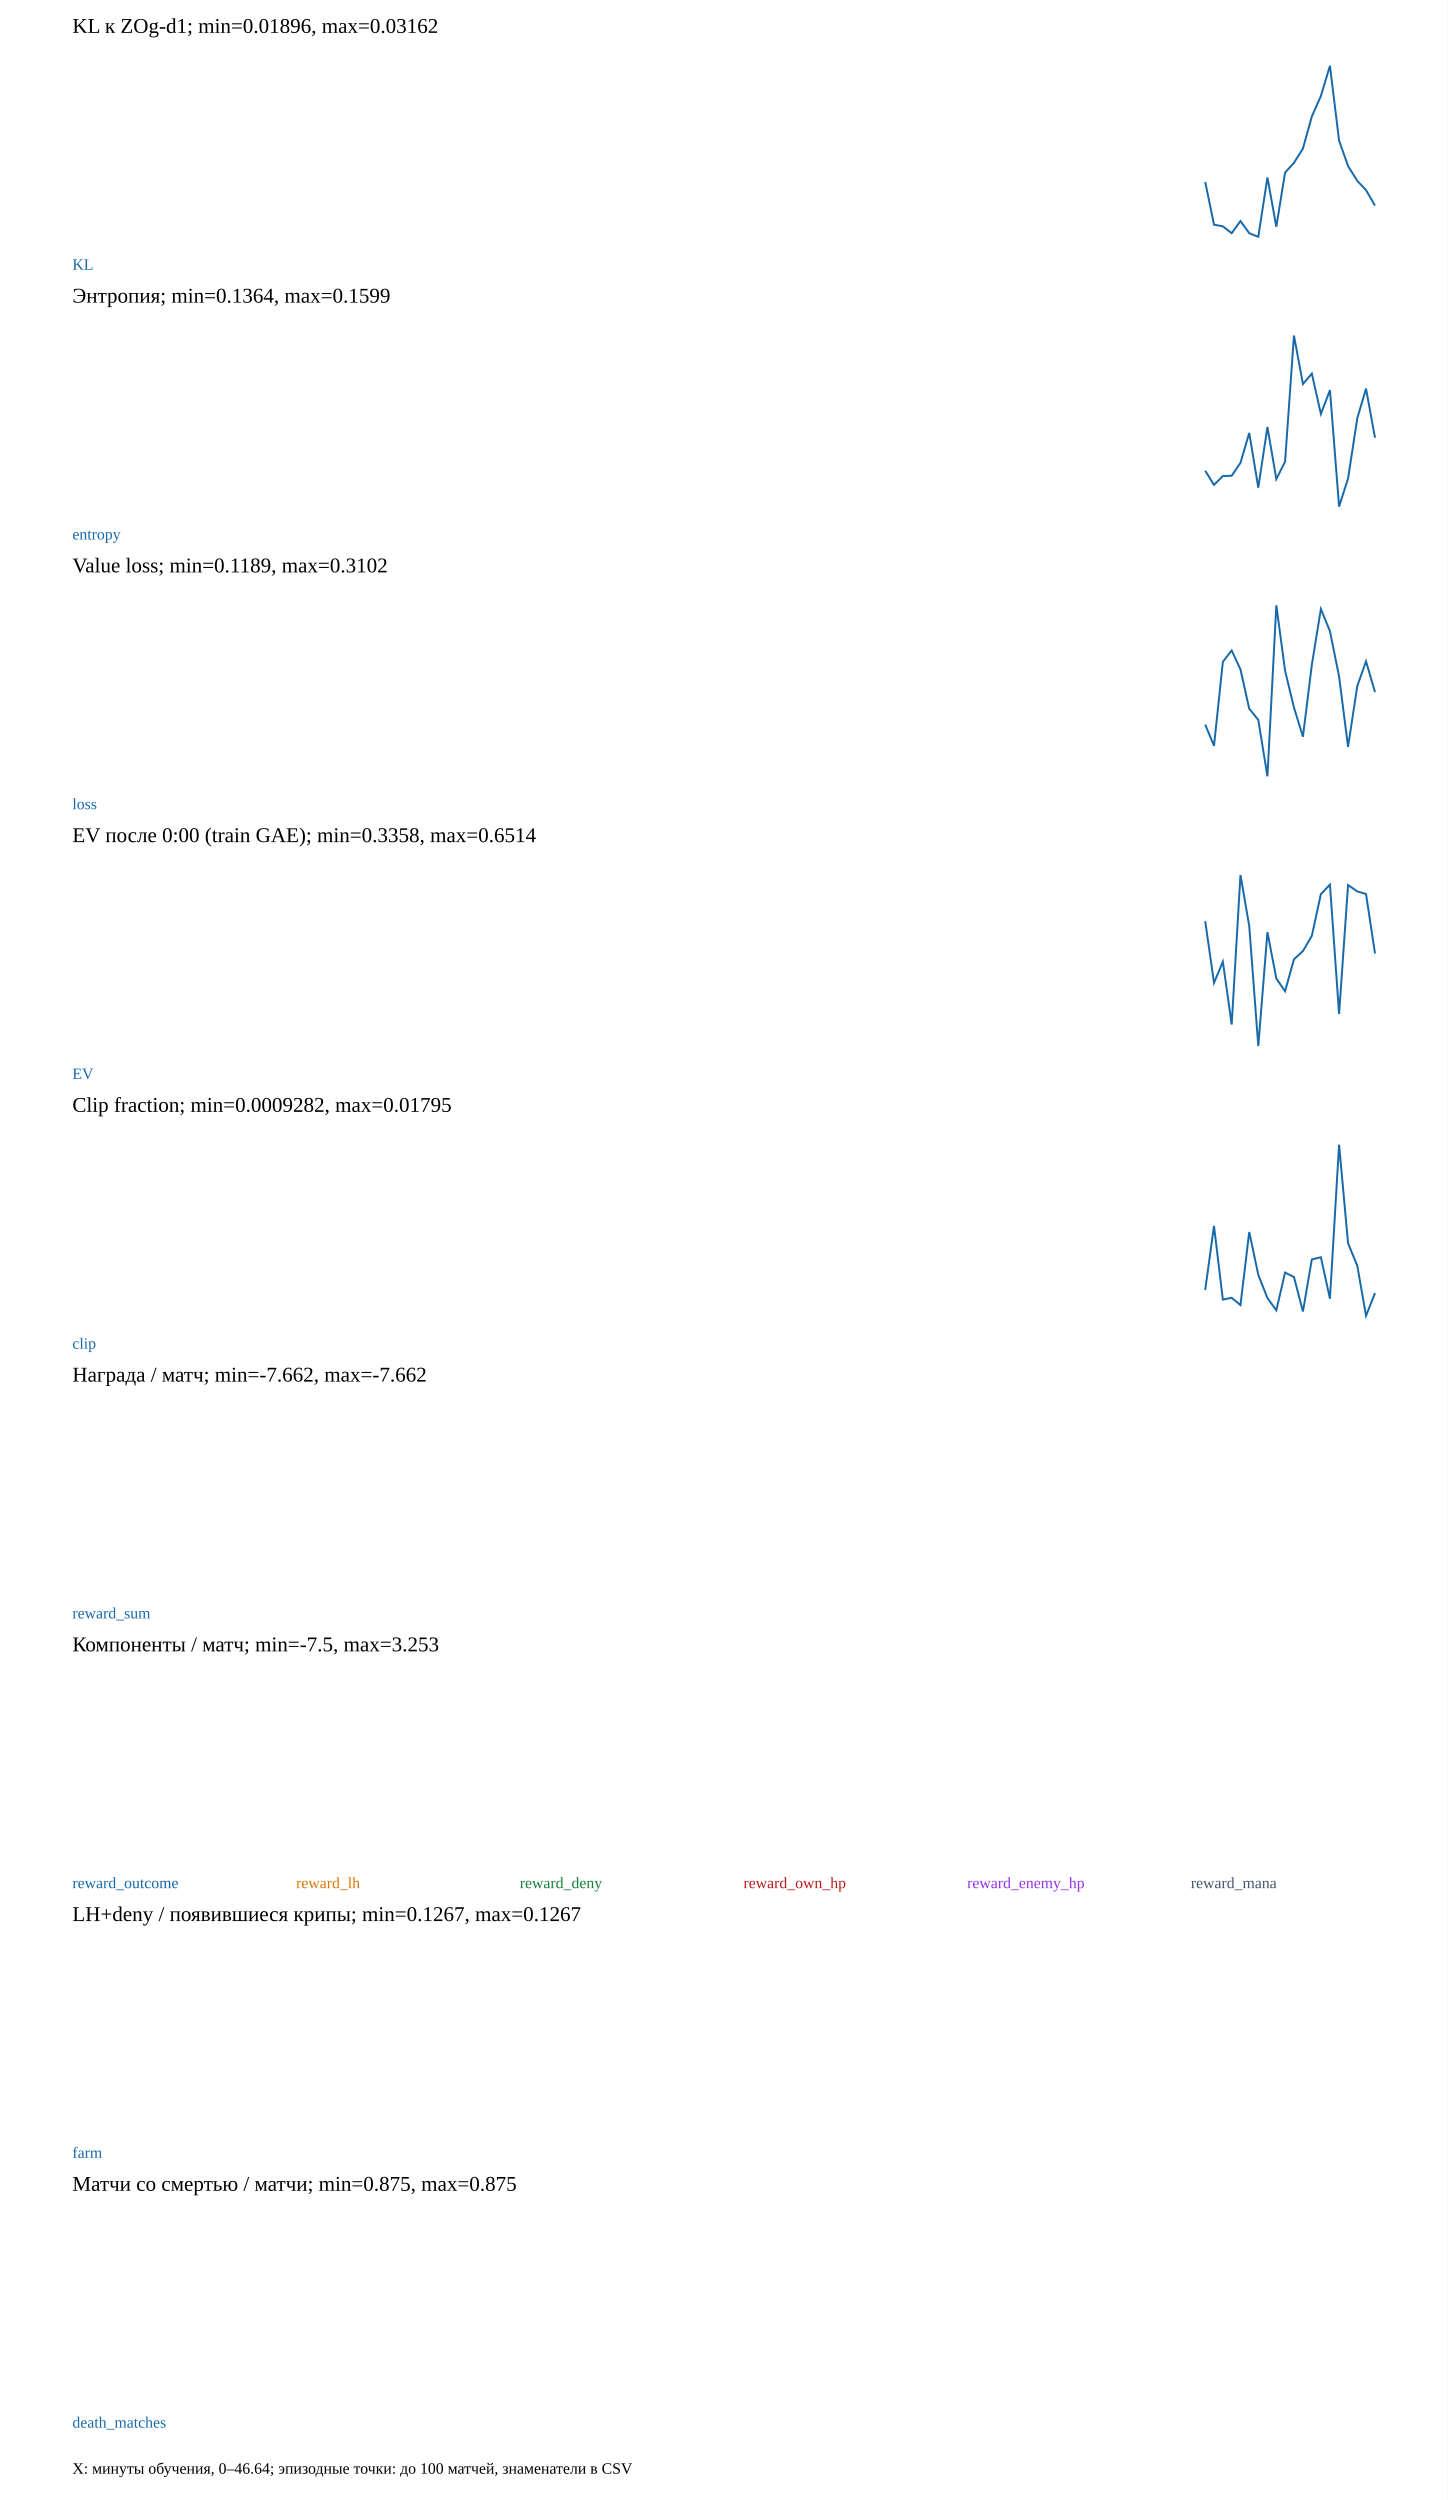
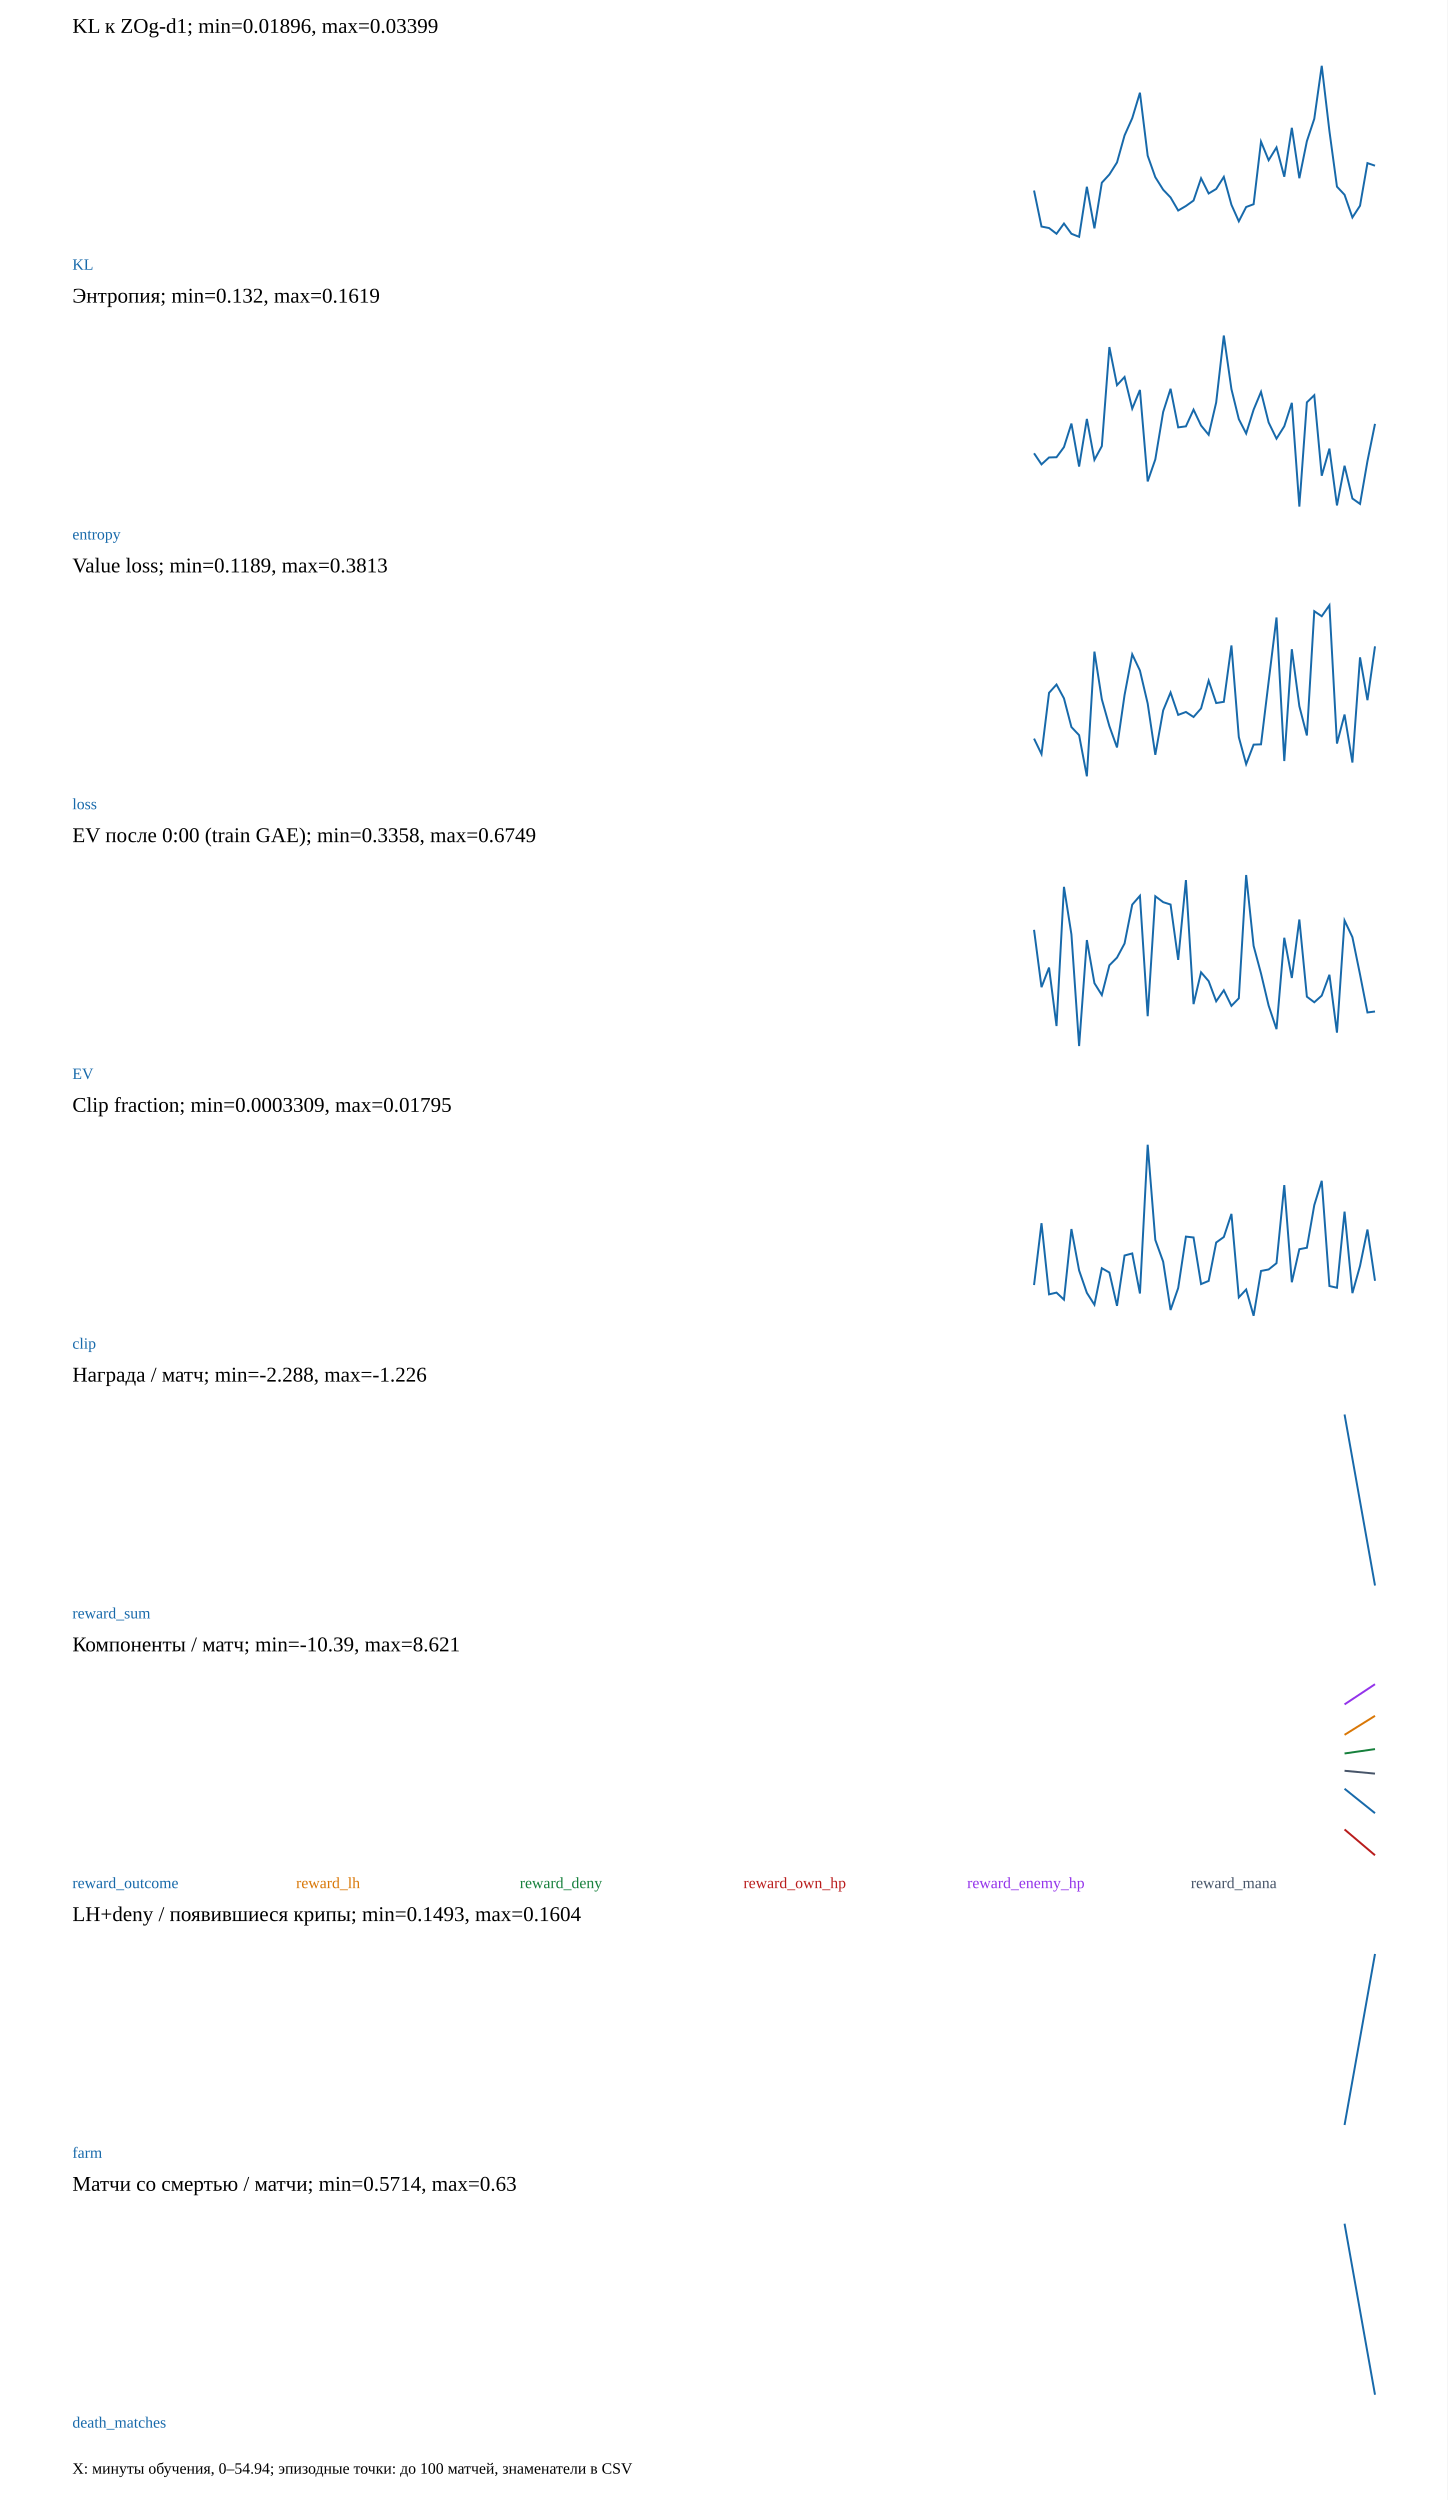
<svg xmlns="http://www.w3.org/2000/svg" width="1100" height="1900">
  <rect width="100%" height="100%" fill="white" />
-   <text x="55" y="25" font-size="16">KL к ZOg-d1; min=0.01896, max=0.03162</text>
-   <polyline points="915.96,138.23 922.64,170.71 929.38,172.06 936.08,177.22 942.75,167.99 949.42,177.22 956.30,180.00 963.25,134.84 970.01,172.37 976.65,131.17 983.41,123.75 990.23,112.89 996.99,88.53 1003.87,72.97 1010.76,50.00 1017.70,106.81 1024.52,126.18 1031.55,137.47 1038.18,144.47 1045.00,156.26" fill="none" stroke="#1769aa" stroke-width="1.5" />
+   <text x="55" y="25" font-size="16">KL к ZOg-d1; min=0.01896, max=0.03399</text>
+   <polyline points="785.87,144.80 791.54,172.17 797.27,173.31 802.95,177.66 808.61,169.88 814.28,177.66 820.12,180.00 826.02,141.95 831.76,173.57 837.39,138.86 843.13,132.60 848.92,123.45 854.66,102.93 860.50,89.82 866.35,70.47 872.24,118.33 878.03,134.65 884.00,144.17 889.63,150.07 895.42,160.00 901.30,156.55 907.09,152.40 912.81,135.49 918.58,147.06 924.30,143.62 930.10,134.42 935.89,155.65 941.50,168.21 947.08,157.33 952.74,155.21 958.37,107.65 964.16,121.77 970.14,112.04 976.05,134.32 981.79,97.14 987.50,135.46 993.23,107.29 998.85,90.29 1004.52,50.00 1010.36,99.64 1016.09,141.86 1021.86,148.02 1027.83,165.27 1033.62,156.35 1039.26,123.96 1045.00,125.93" fill="none" stroke="#1769aa" stroke-width="1.5" />
  <text x="55" y="205" fill="#1769aa" font-size="12">KL</text>
-   <text x="55" y="230" font-size="16">Энтропия; min=0.1364, max=0.1599</text>
-   <polyline points="915.96,357.79 922.64,368.51 929.38,361.81 936.08,361.59 942.75,351.78 949.42,329.02 956.30,370.59 963.25,324.53 970.01,364.13 976.65,350.85 983.41,255.00 990.23,291.86 996.99,283.94 1003.87,314.60 1010.76,296.50 1017.70,385.00 1024.52,363.70 1031.55,317.80 1038.18,295.36 1045.00,332.71" fill="none" stroke="#1769aa" stroke-width="1.5" />
+   <text x="55" y="230" font-size="16">Энтропия; min=0.132, max=0.1619</text>
+   <polyline points="785.87,344.51 791.54,352.93 797.27,347.67 802.95,347.49 808.61,339.79 814.28,321.91 820.12,354.57 826.02,318.39 831.76,349.49 837.39,339.06 843.13,263.77 848.92,292.72 854.66,286.51 860.50,310.58 866.35,296.37 872.24,365.88 878.03,349.16 884.00,313.10 889.63,295.48 895.42,324.81 901.30,324.02 907.09,311.33 912.81,323.41 918.58,330.44 924.30,305.82 930.10,255.00 935.89,295.76 941.50,318.53 947.08,329.46 952.74,311.35 958.37,297.83 964.16,321.07 970.14,333.39 976.05,323.97 981.79,306.16 987.50,385.00 993.23,305.77 998.85,300.35 1004.52,361.57 1010.36,340.95 1016.09,384.12 1021.86,353.97 1027.83,378.87 1033.62,382.98 1039.26,350.44 1045.00,322.13" fill="none" stroke="#1769aa" stroke-width="1.5" />
  <text x="55" y="410" fill="#1769aa" font-size="12">entropy</text>
-   <text x="55" y="435" font-size="16">Value loss; min=0.1189, max=0.3102</text>
-   <polyline points="915.96,550.69 922.64,566.81 929.38,502.96 936.08,494.32 942.75,508.73 949.42,538.66 956.30,547.13 963.25,590.00 970.01,460.00 976.65,509.71 983.41,537.71 990.23,559.89 996.99,505.31 1003.87,462.83 1010.76,479.74 1017.70,514.09 1024.52,567.59 1031.55,521.31 1038.18,502.63 1045.00,525.97" fill="none" stroke="#1769aa" stroke-width="1.5" />
+   <text x="55" y="435" font-size="16">Value loss; min=0.1189, max=0.3813</text>
+   <polyline points="785.87,561.34 791.54,573.10 797.27,526.55 802.95,520.25 808.61,530.76 814.28,552.57 820.12,558.75 826.02,590.00 831.76,495.23 837.39,531.47 843.13,551.88 848.92,568.05 854.66,528.26 860.50,497.30 866.35,509.62 872.24,534.67 878.03,573.66 884.00,539.93 889.63,526.31 895.42,543.32 901.30,541.10 907.09,544.93 912.81,538.40 918.58,517.29 924.30,534.31 930.10,533.39 935.89,490.53 941.50,560.22 947.08,580.78 952.74,565.92 958.37,565.70 964.16,518.04 970.14,469.28 976.05,578.39 981.79,493.39 987.50,536.70 993.23,558.96 998.85,464.51 1004.52,468.34 1010.36,460.00 1016.09,565.12 1021.86,543.05 1027.83,579.54 1033.62,499.60 1039.26,532.13 1045.00,491.22" fill="none" stroke="#1769aa" stroke-width="1.5" />
  <text x="55" y="615" fill="#1769aa" font-size="12">loss</text>
-   <text x="55" y="640" font-size="16">EV после 0:00 (train GAE); min=0.3358, max=0.6514</text>
-   <polyline points="915.96,700.10 922.64,746.93 929.38,730.92 936.08,778.66 942.75,665.00 949.42,703.83 956.30,795.00 963.25,708.45 970.01,743.66 976.65,753.37 983.41,729.05 990.23,722.78 996.99,711.26 1003.87,679.51 1010.76,672.30 1017.70,770.60 1024.52,672.65 1031.55,677.49 1038.18,679.42 1045.00,724.65" fill="none" stroke="#1769aa" stroke-width="1.5" />
+   <text x="55" y="640" font-size="16">EV после 0:00 (train GAE); min=0.3358, max=0.6749</text>
+   <polyline points="785.87,706.68 791.54,750.26 797.27,735.36 802.95,779.79 808.61,674.01 814.28,710.15 820.12,795.00 826.02,714.45 831.76,747.21 837.39,756.25 843.13,733.63 848.92,727.79 854.66,717.07 860.50,687.52 866.35,680.80 872.24,772.30 878.03,681.13 884.00,685.63 889.63,687.44 895.42,729.52 901.30,668.85 907.09,763.13 912.81,738.95 918.58,745.66 924.30,760.99 930.10,752.58 935.89,764.46 941.50,758.69 947.08,665.00 952.74,718.87 958.37,739.87 964.16,764.26 970.14,782.16 976.05,712.70 981.79,743.26 987.50,698.81 993.23,757.48 998.85,761.73 1004.52,756.67 1010.36,740.82 1016.09,784.81 1021.86,699.59 1027.83,712.25 1033.62,740.61 1039.26,769.48 1045.00,768.73" fill="none" stroke="#1769aa" stroke-width="1.5" />
  <text x="55" y="820" fill="#1769aa" font-size="12">EV</text>
-   <text x="55" y="845" font-size="16">Clip fraction; min=0.0009282, max=0.01795</text>
-   <polyline points="915.96,980.38 922.64,931.71 929.38,987.70 936.08,986.33 942.75,991.87 949.42,936.32 956.30,968.89 963.25,986.51 970.01,995.85 976.65,967.14 983.41,970.53 990.23,996.74 996.99,957.14 1003.87,955.51 1010.76,987.02 1017.70,870.00 1024.52,944.85 1031.55,961.99 1038.18,1000.00 1045.00,982.73" fill="none" stroke="#1769aa" stroke-width="1.5" />
+   <text x="55" y="845" font-size="16">Clip fraction; min=0.0003309, max=0.01795</text>
+   <polyline points="785.87,976.64 791.54,929.62 797.27,983.71 802.95,982.39 808.61,987.73 814.28,934.07 820.12,965.53 826.02,982.56 831.76,991.59 837.39,963.84 843.13,967.12 848.92,992.44 854.66,954.18 860.50,952.61 866.35,983.05 872.24,870.00 878.03,942.32 884.00,958.87 889.63,995.59 895.42,978.91 901.30,939.82 907.09,940.47 912.81,975.89 918.58,973.51 924.30,944.30 930.10,940.13 935.89,922.57 941.50,986.01 947.08,980.01 952.74,1000.00 958.37,965.92 964.16,964.80 970.14,960.02 976.05,900.66 981.79,974.50 987.50,949.39 993.23,948.30 998.85,915.90 1004.52,897.42 1010.36,977.39 1016.09,978.69 1021.86,920.83 1027.83,982.78 1033.62,962.11 1039.26,934.44 1045.00,973.40" fill="none" stroke="#1769aa" stroke-width="1.5" />
  <text x="55" y="1025" fill="#1769aa" font-size="12">clip</text>
-   <text x="55" y="1050" font-size="16">Награда / матч; min=-7.662, max=-7.662</text>
-   <polyline points="1045.00,1205.00" fill="none" stroke="#1769aa" stroke-width="1.5" />
+   <text x="55" y="1050" font-size="16">Награда / матч; min=-2.288, max=-1.226</text>
+   <polyline points="1021.86,1075.00 1045.00,1205.00" fill="none" stroke="#1769aa" stroke-width="1.5" />
  <text x="55" y="1230" fill="#1769aa" font-size="12">reward_sum</text>
-   <text x="55" y="1255" font-size="16">Компоненты / матч; min=-7.5, max=3.253</text>
-   <polyline points="1045.00,1410.00" fill="none" stroke="#1769aa" stroke-width="1.5" />
-   <polyline points="1045.00,1302.70" fill="none" stroke="#d97706" stroke-width="1.5" />
-   <polyline points="1045.00,1314.64" fill="none" stroke="#16803c" stroke-width="1.5" />
-   <polyline points="1045.00,1373.88" fill="none" stroke="#b91c1c" stroke-width="1.5" />
-   <polyline points="1045.00,1280.00" fill="none" stroke="#9333ea" stroke-width="1.5" />
-   <polyline points="1045.00,1327.37" fill="none" stroke="#475569" stroke-width="1.5" />
+   <text x="55" y="1255" font-size="16">Компоненты / матч; min=-10.39, max=8.621</text>
+   <polyline points="1021.86,1359.46 1045.00,1378.02" fill="none" stroke="#1769aa" stroke-width="1.5" />
+   <polyline points="1021.86,1318.47 1045.00,1304.03" fill="none" stroke="#d97706" stroke-width="1.5" />
+   <polyline points="1021.86,1332.63 1045.00,1329.32" fill="none" stroke="#16803c" stroke-width="1.5" />
+   <polyline points="1021.86,1390.38 1045.00,1410.00" fill="none" stroke="#b91c1c" stroke-width="1.5" />
+   <polyline points="1021.86,1295.33 1045.00,1280.00" fill="none" stroke="#9333ea" stroke-width="1.5" />
+   <polyline points="1021.86,1345.79 1045.00,1347.95" fill="none" stroke="#475569" stroke-width="1.5" />
  <text x="55" y="1435" fill="#1769aa" font-size="12">reward_outcome</text>
  <text x="225" y="1435" fill="#d97706" font-size="12">reward_lh</text>
  <text x="395" y="1435" fill="#16803c" font-size="12">reward_deny</text>
  <text x="565" y="1435" fill="#b91c1c" font-size="12">reward_own_hp</text>
  <text x="735" y="1435" fill="#9333ea" font-size="12">reward_enemy_hp</text>
  <text x="905" y="1435" fill="#475569" font-size="12">reward_mana</text>
-   <text x="55" y="1460" font-size="16">LH+deny / появившиеся крипы; min=0.1267, max=0.1267</text>
-   <polyline points="1045.00,1615.00" fill="none" stroke="#1769aa" stroke-width="1.5" />
+   <text x="55" y="1460" font-size="16">LH+deny / появившиеся крипы; min=0.1493, max=0.1604</text>
+   <polyline points="1021.86,1615.00 1045.00,1485.00" fill="none" stroke="#1769aa" stroke-width="1.5" />
  <text x="55" y="1640" fill="#1769aa" font-size="12">farm</text>
-   <text x="55" y="1665" font-size="16">Матчи со смертью / матчи; min=0.875, max=0.875</text>
-   <polyline points="1045.00,1820.00" fill="none" stroke="#1769aa" stroke-width="1.5" />
+   <text x="55" y="1665" font-size="16">Матчи со смертью / матчи; min=0.5714, max=0.63</text>
+   <polyline points="1021.86,1690.00 1045.00,1820.00" fill="none" stroke="#1769aa" stroke-width="1.5" />
  <text x="55" y="1845" fill="#1769aa" font-size="12">death_matches</text>
-   <text x="55" y="1880">X: минуты обучения, 0–46.64; эпизодные точки: до 100 матчей, знаменатели в CSV</text>
+   <text x="55" y="1880">X: минуты обучения, 0–54.94; эпизодные точки: до 100 матчей, знаменатели в CSV</text>
</svg>
